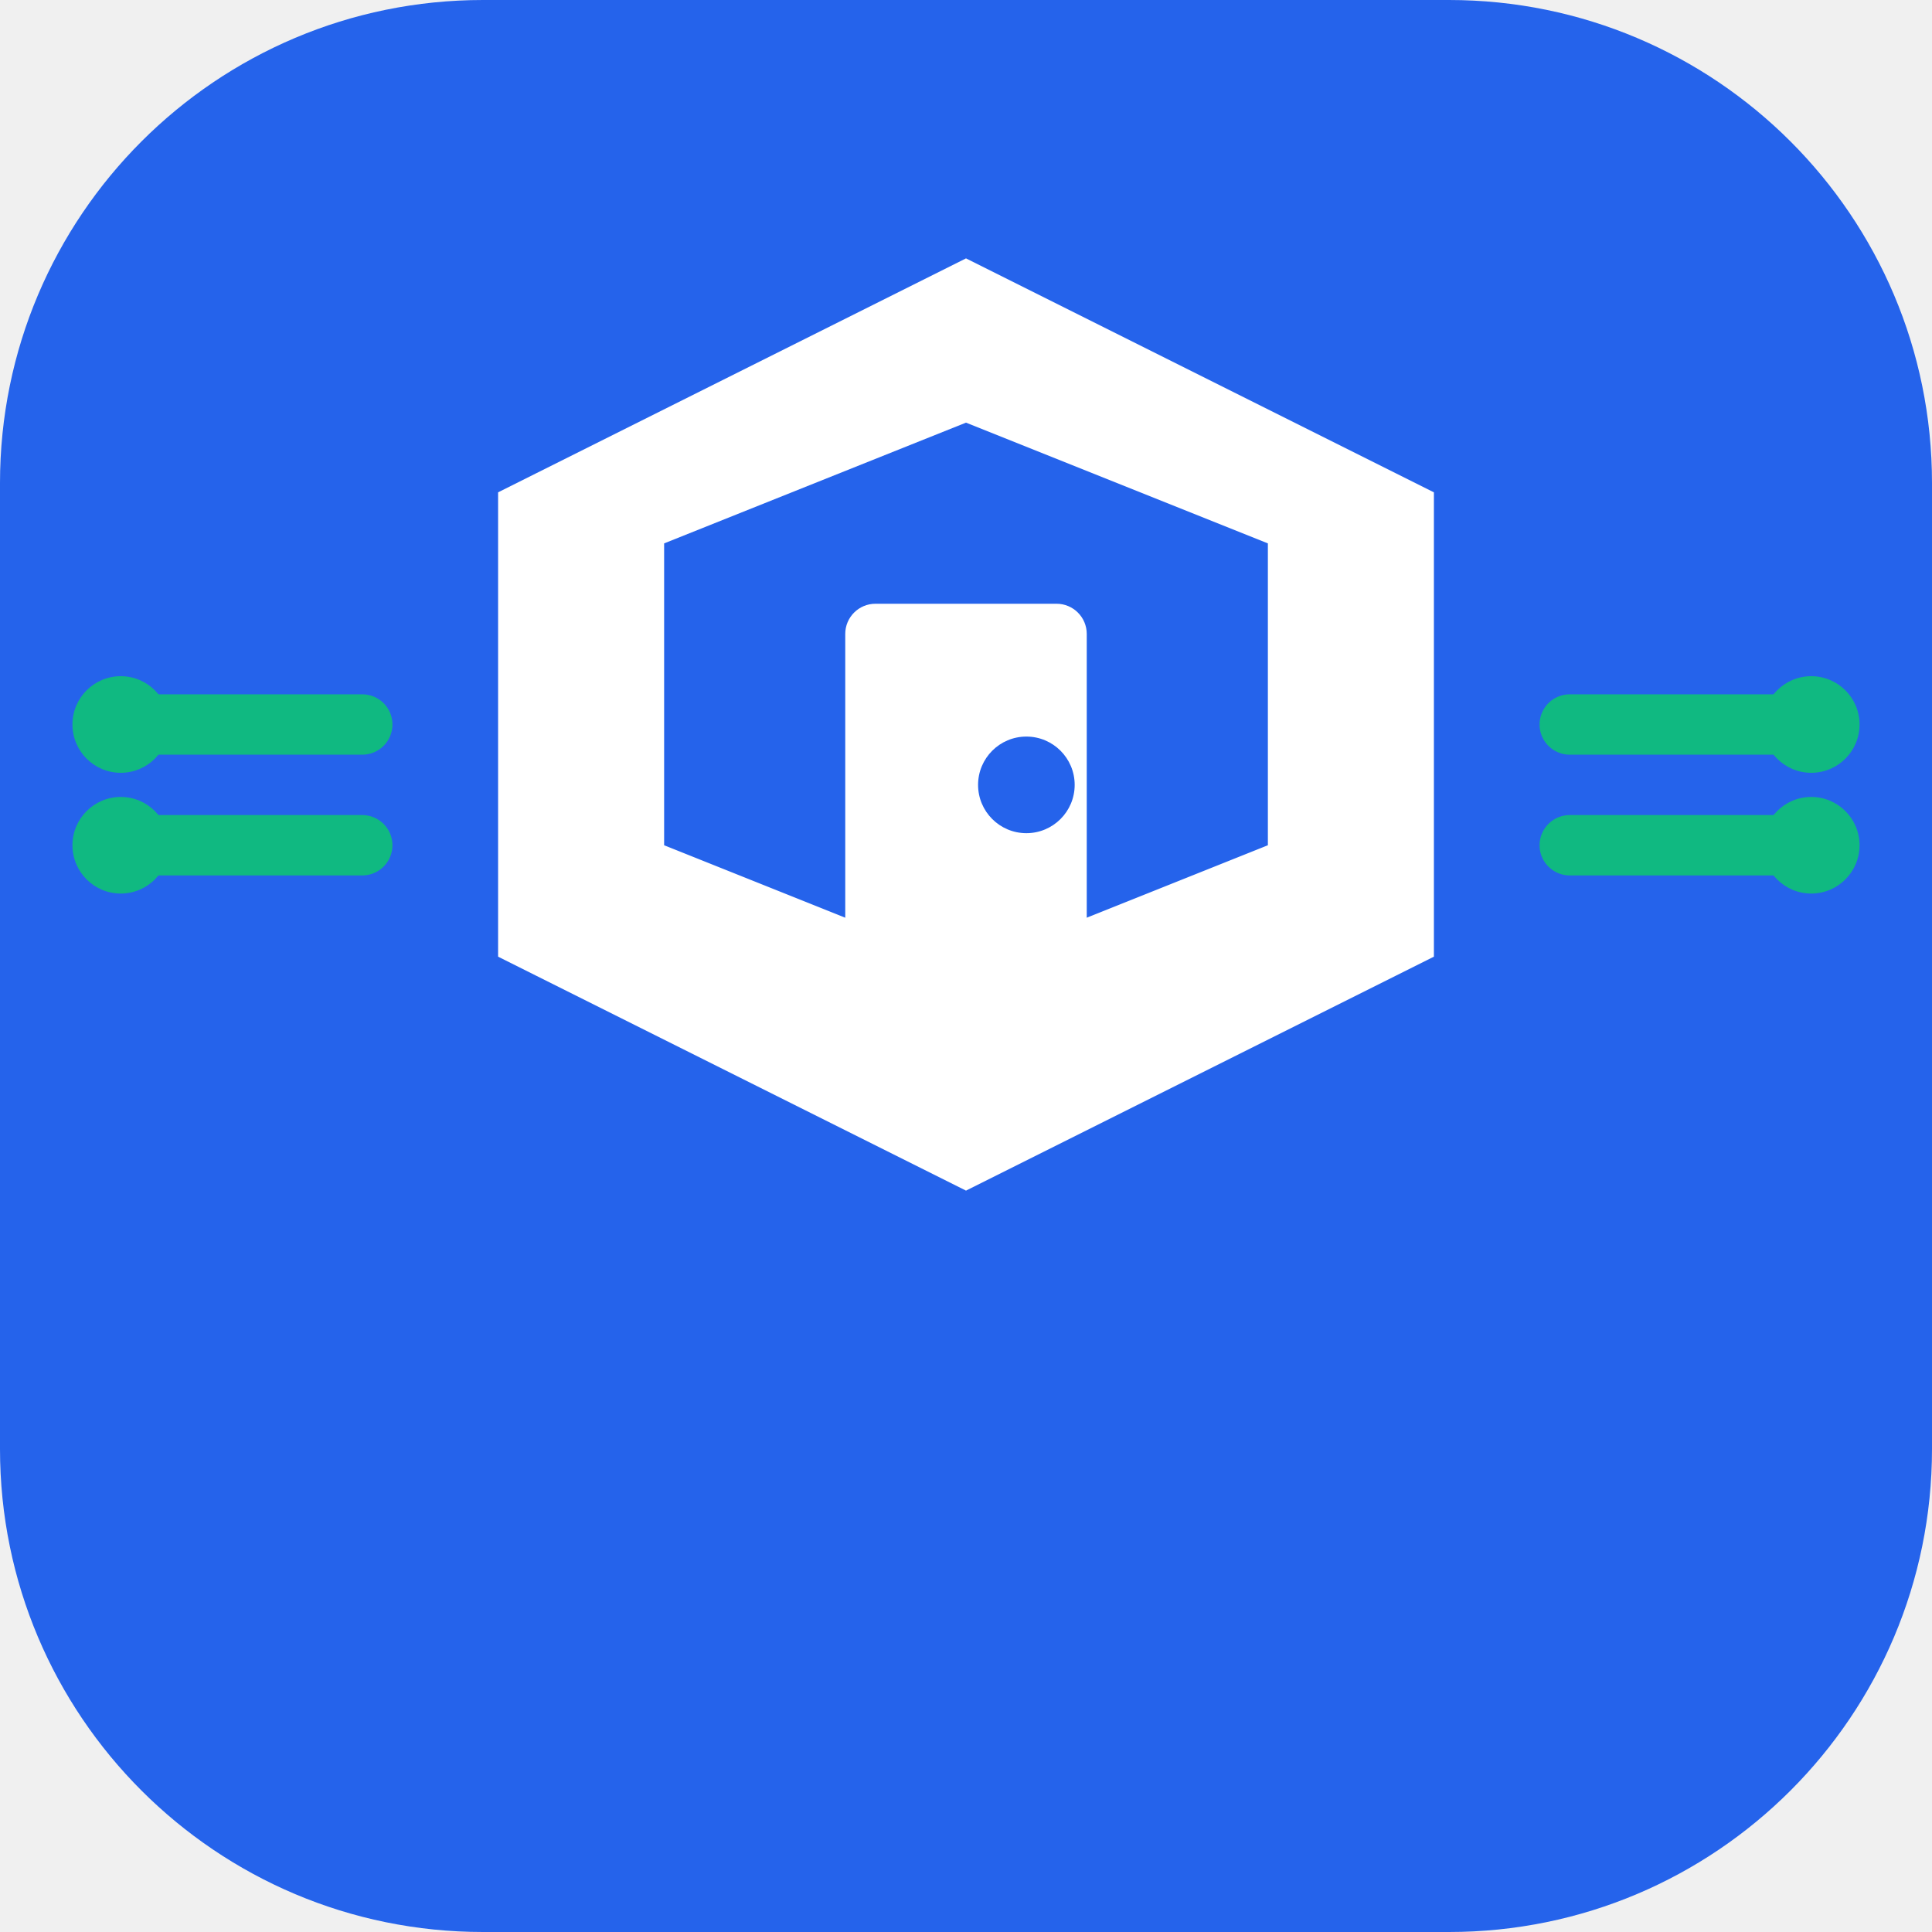
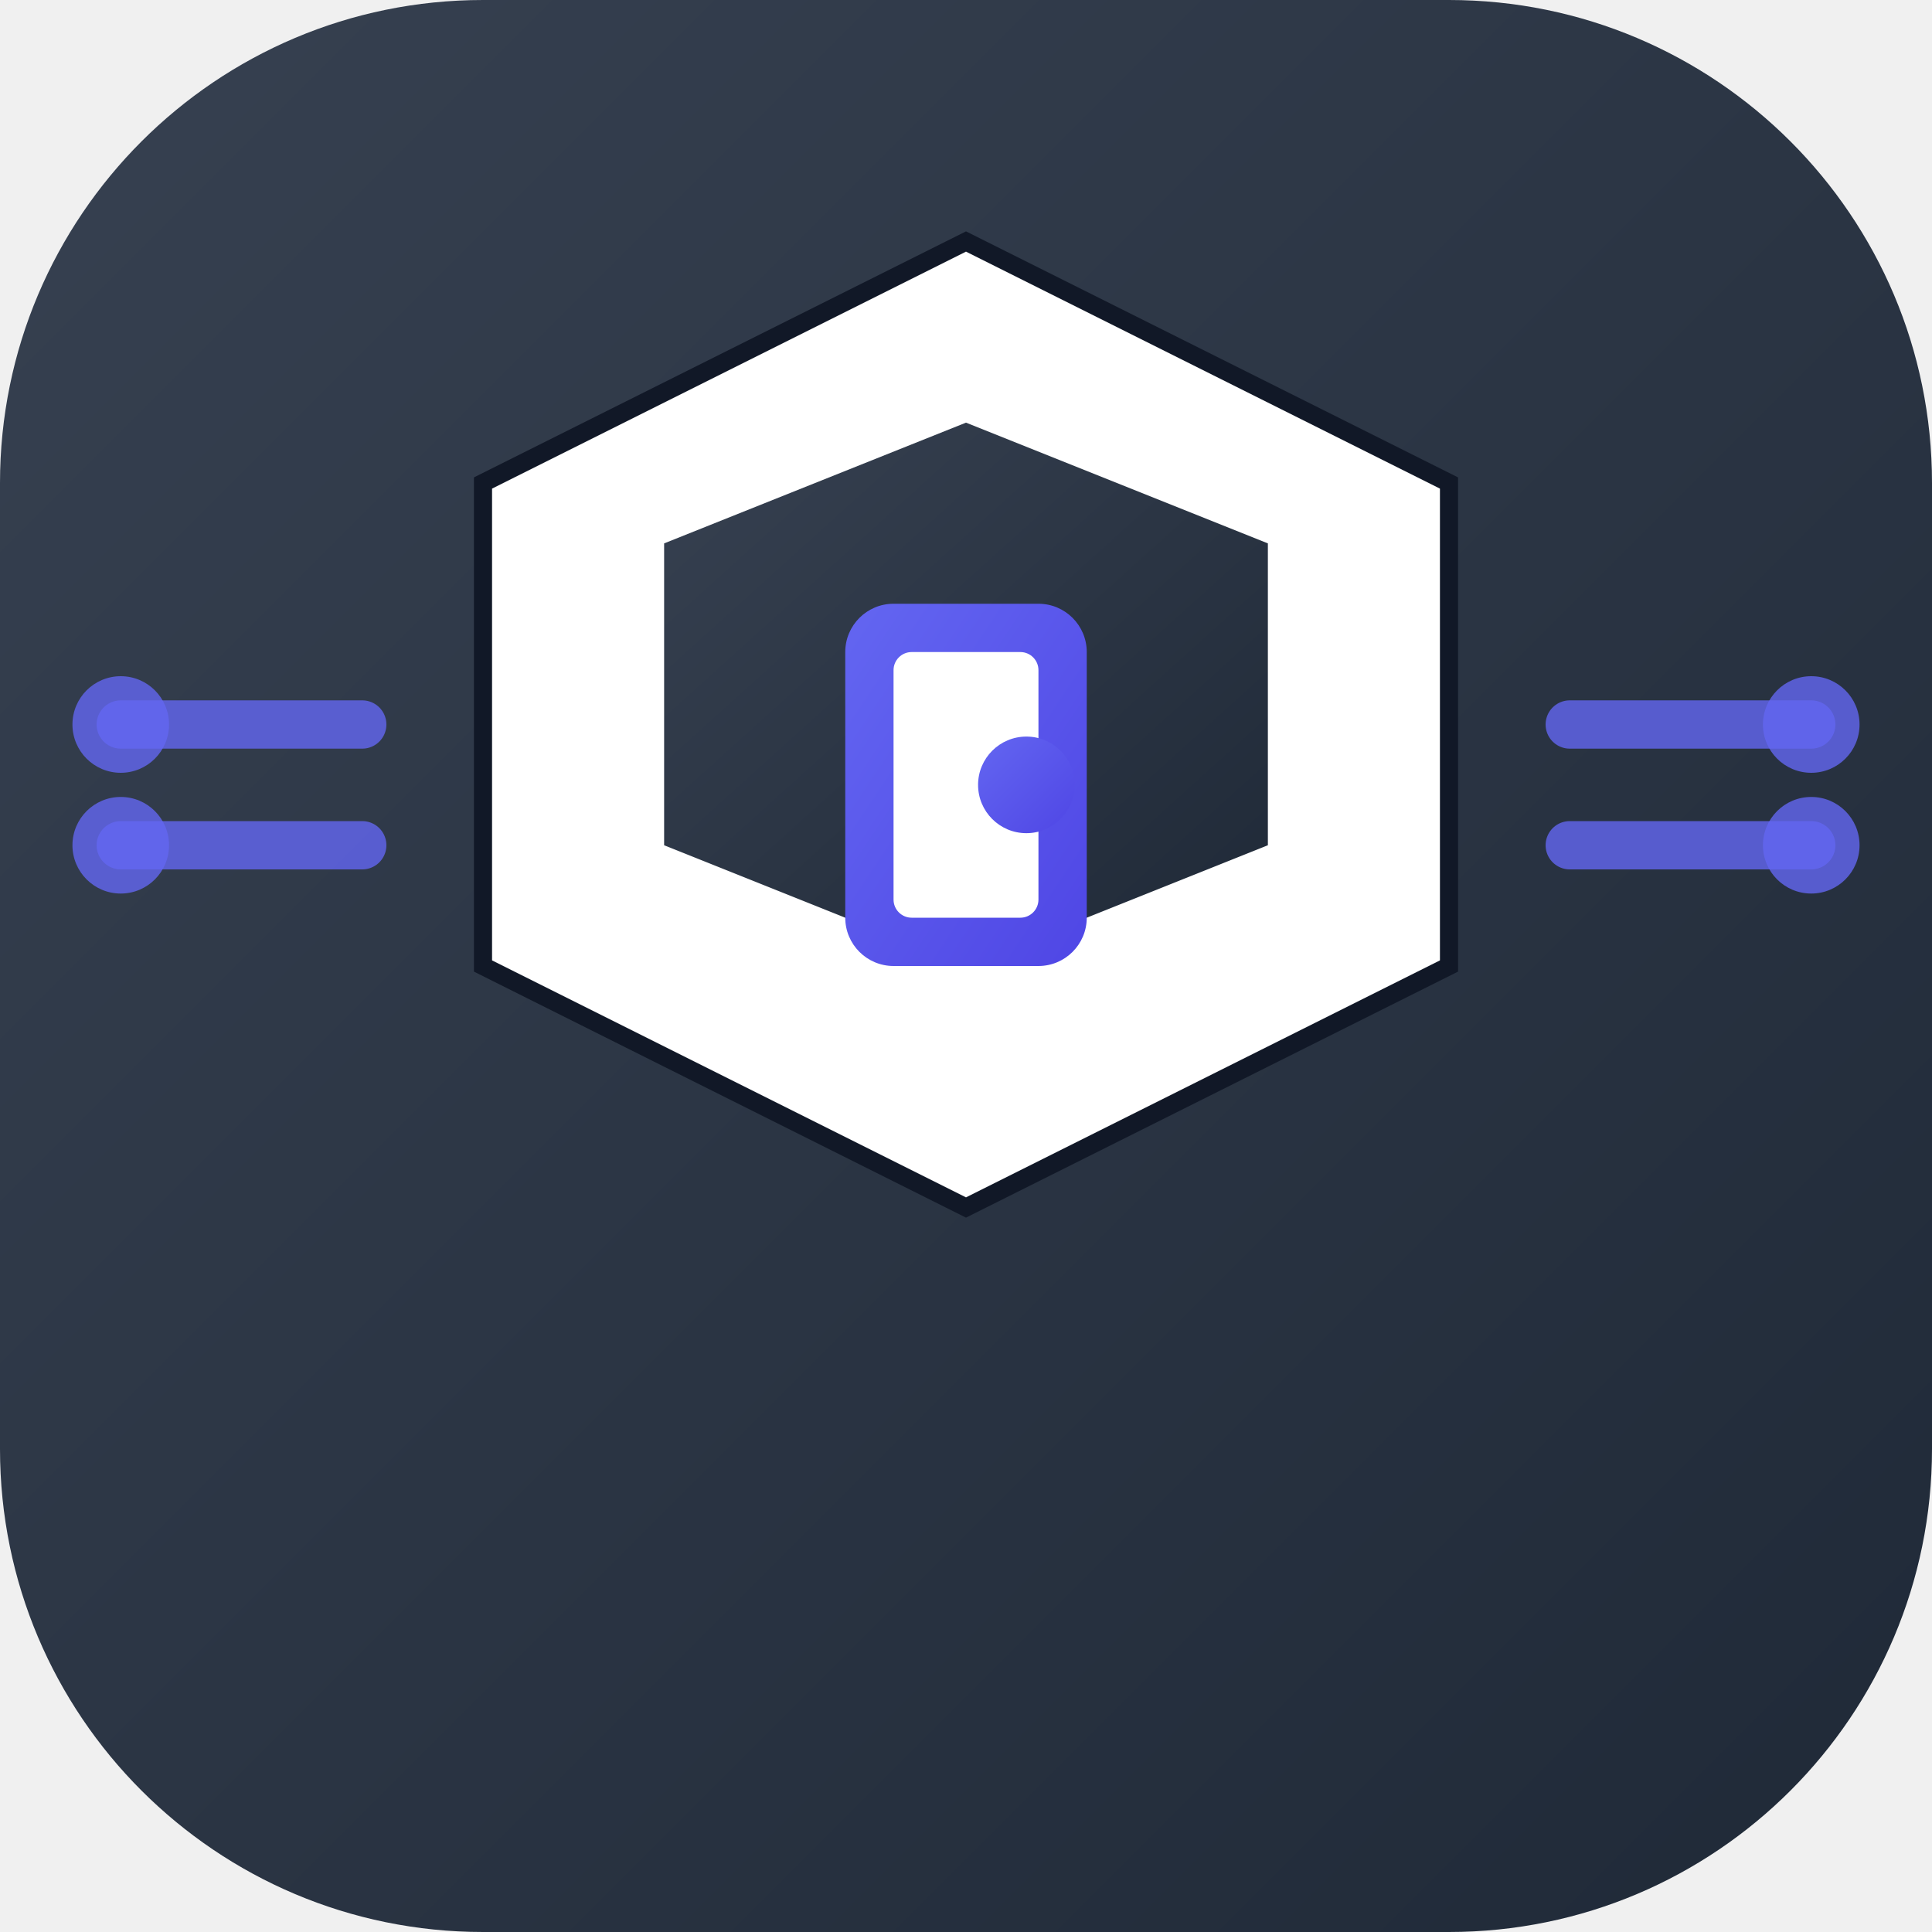
<svg xmlns="http://www.w3.org/2000/svg" width="32" height="32" viewBox="0 0 32 32" fill="none">
-   <rect width="32" height="32" rx="8" fill="#2563eb" />
-   <path d="M16 4L24 8V16L16 20L8 16V8L16 4Z" fill="white" stroke="#2563eb" stroke-width="0.5" />
-   <path d="M16 7L21 9V14L16 16L11 14V9L16 7Z" fill="#2563eb" />
-   <rect x="14" y="10" width="4" height="6" rx="0.5" fill="white" />
-   <circle cx="17" cy="13" r="0.8" fill="#2563eb" />
-   <path d="M2 12L6 12M26 12L30 12M2 14L6 14M26 14L30 14" stroke="#10b981" stroke-width="1" stroke-linecap="round" />
-   <circle cx="2" cy="12" r="0.8" fill="#10b981" />
-   <circle cx="30" cy="12" r="0.8" fill="#10b981" />
-   <circle cx="2" cy="14" r="0.8" fill="#10b981" />
-   <circle cx="30" cy="14" r="0.8" fill="#10b981" />
+   <defs>
+     <linearGradient id="faviconGradient" x1="0%" y1="0%" x2="100%" y2="100%">
+       <stop offset="0%" style="stop-color:#374151;stop-opacity:1" />
+       <stop offset="100%" style="stop-color:#1f2937;stop-opacity:1" />
+     </linearGradient>
+     <linearGradient id="faviconAccent" x1="0%" y1="0%" x2="100%" y2="100%">
+       <stop offset="0%" style="stop-color:#6366f1;stop-opacity:1" />
+       <stop offset="100%" style="stop-color:#4f46e5;stop-opacity:1" />
+     </linearGradient>
+   </defs>
+   <rect width="32" height="32" rx="8" fill="url(#faviconGradient)" />
+   <path d="M16 4L24 8V16L16 20L8 16V8L16 4Z" fill="white" stroke="#111827" stroke-width="0.3" />
+   <path d="M16 7L21 9V14L16 16L11 14V9L16 7Z" fill="url(#faviconGradient)" />
+   <rect x="14" y="10" width="4" height="6" rx="0.8" fill="url(#faviconAccent)" />
+   <rect x="14.8" y="10.8" width="2.4" height="4.4" rx="0.3" fill="white" />
+   <circle cx="17" cy="13" r="0.8" fill="url(#faviconAccent)" />
+   <path d="M2 12L6 12M26 12L30 12M2 14L6 14M26 14L30 14" stroke="#6366f1" stroke-width="0.8" stroke-linecap="round" opacity="0.8" />
+   <circle cx="2" cy="12" r="0.8" fill="#6366f1" opacity="0.8" />
+   <circle cx="30" cy="12" r="0.8" fill="#6366f1" opacity="0.8" />
+   <circle cx="2" cy="14" r="0.8" fill="#6366f1" opacity="0.8" />
+   <circle cx="30" cy="14" r="0.8" fill="#6366f1" opacity="0.8" />
</svg>
